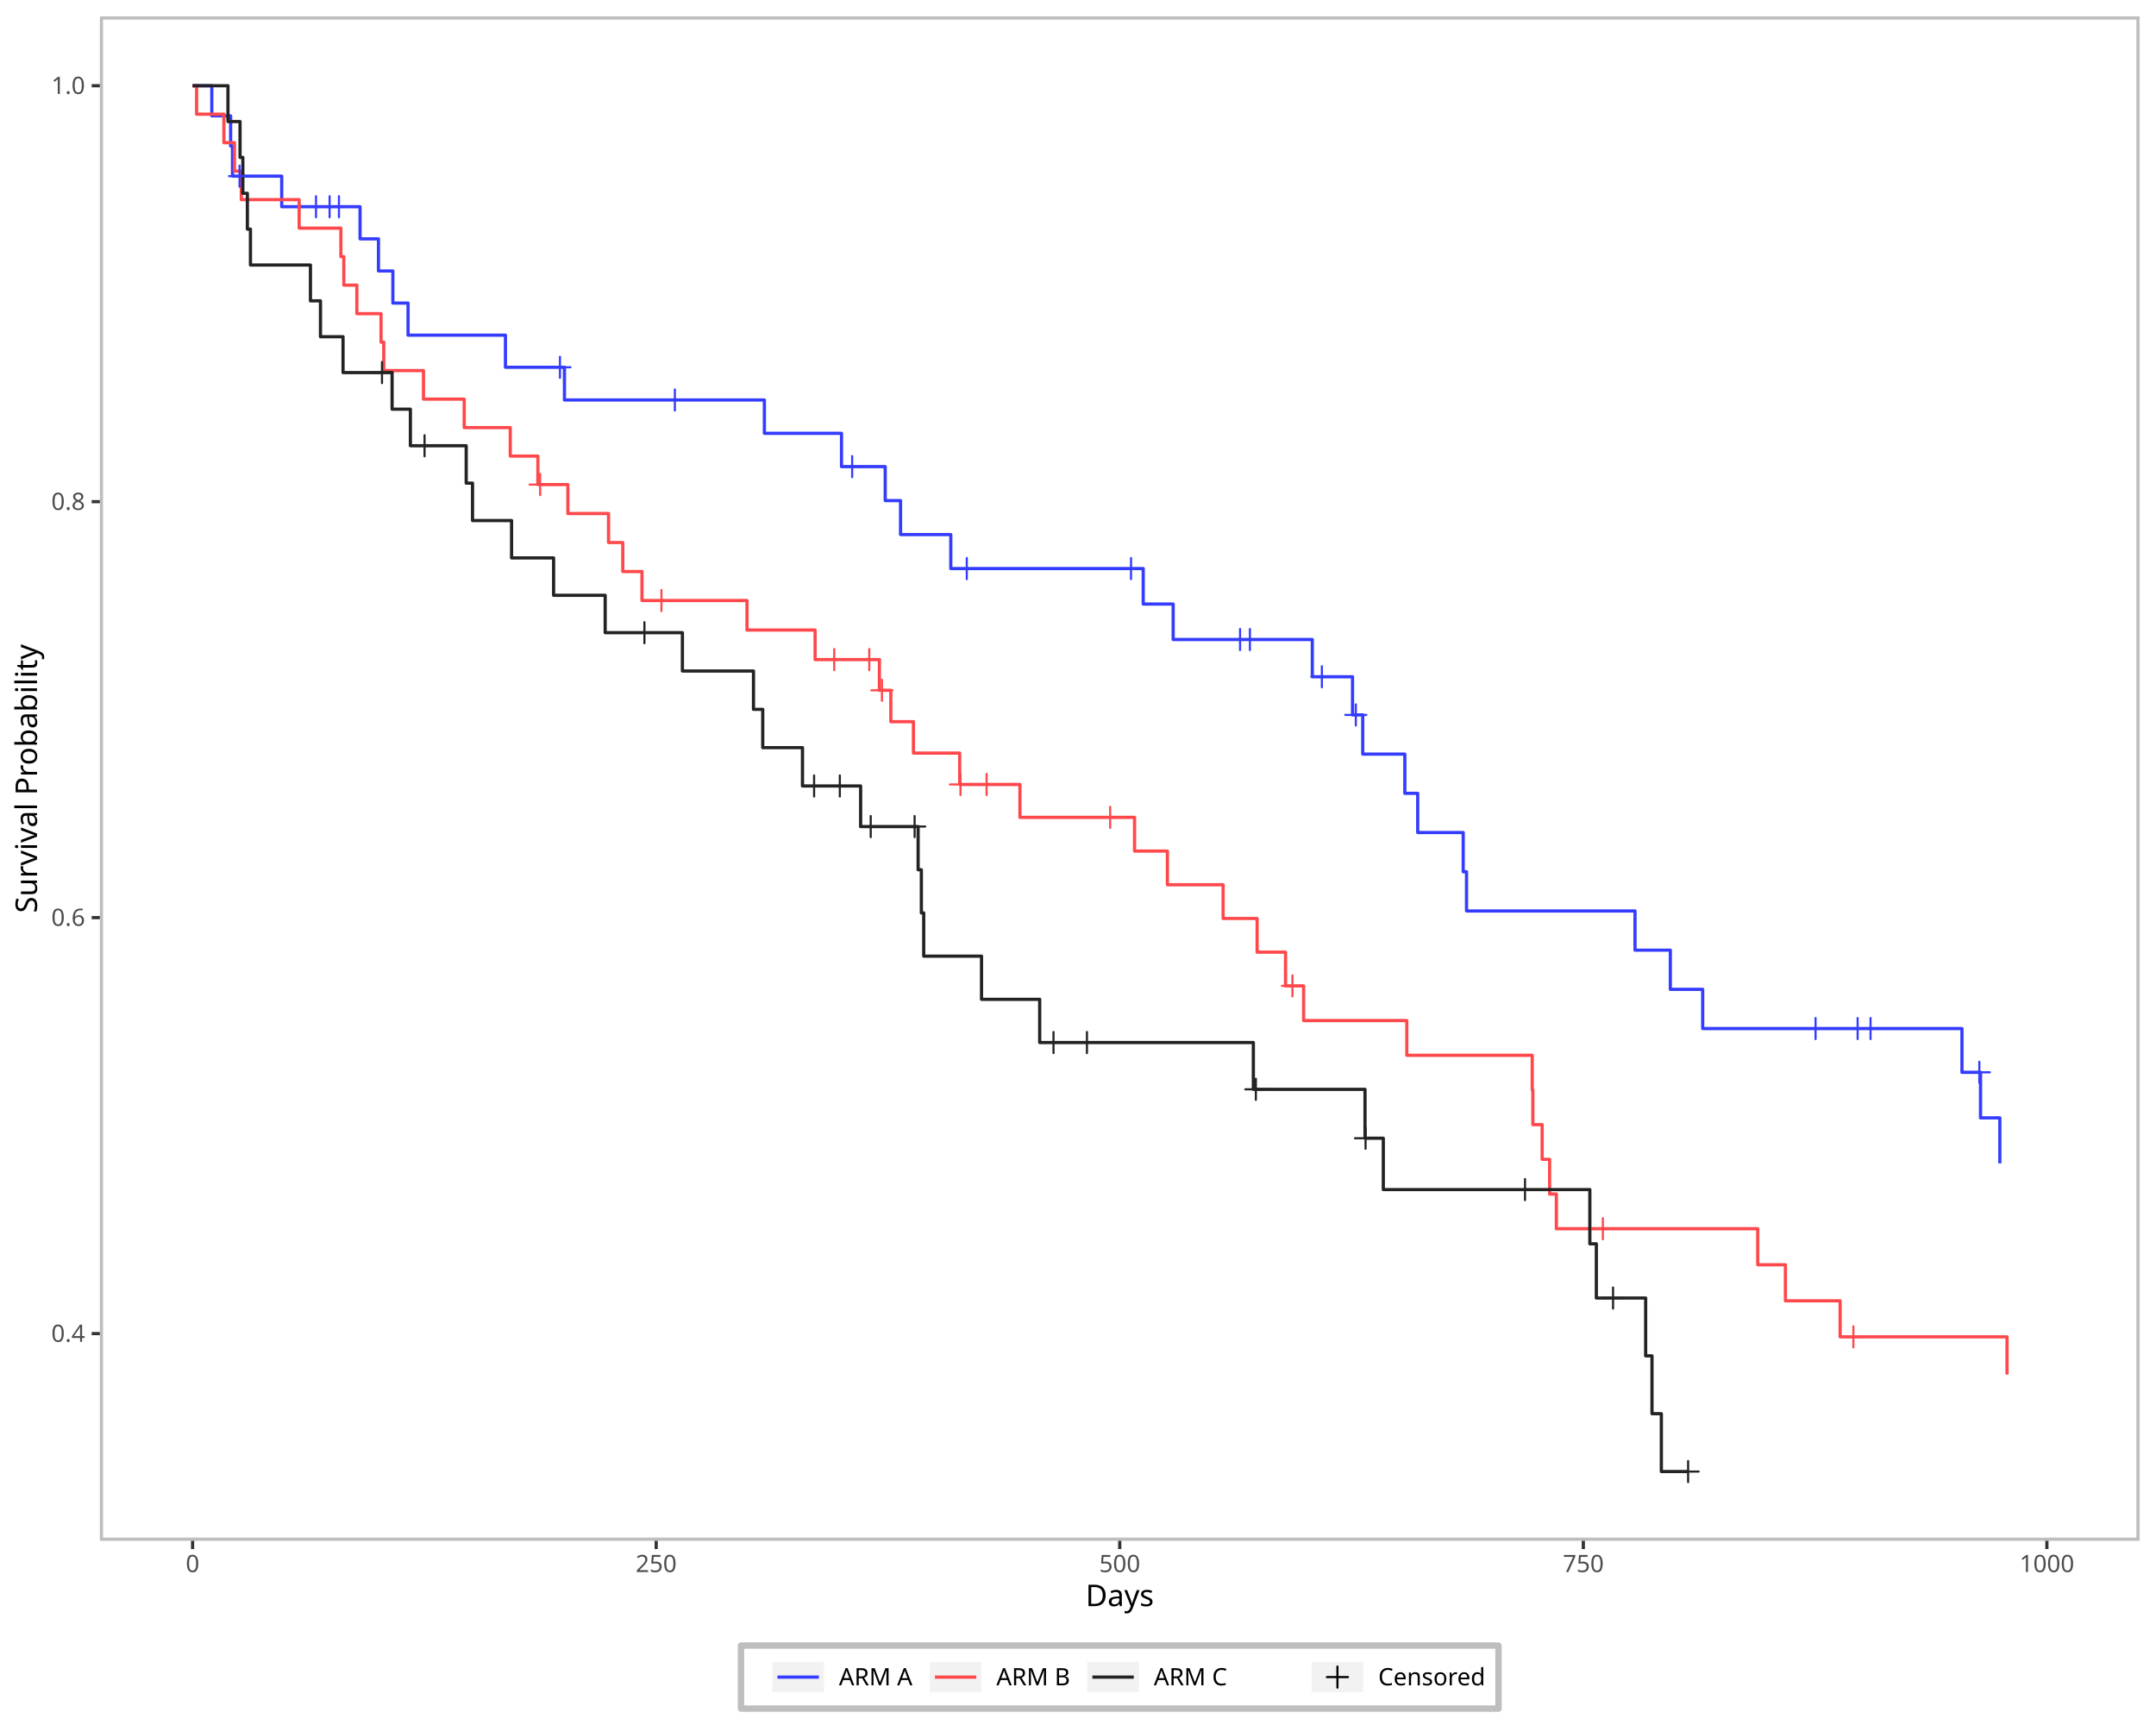
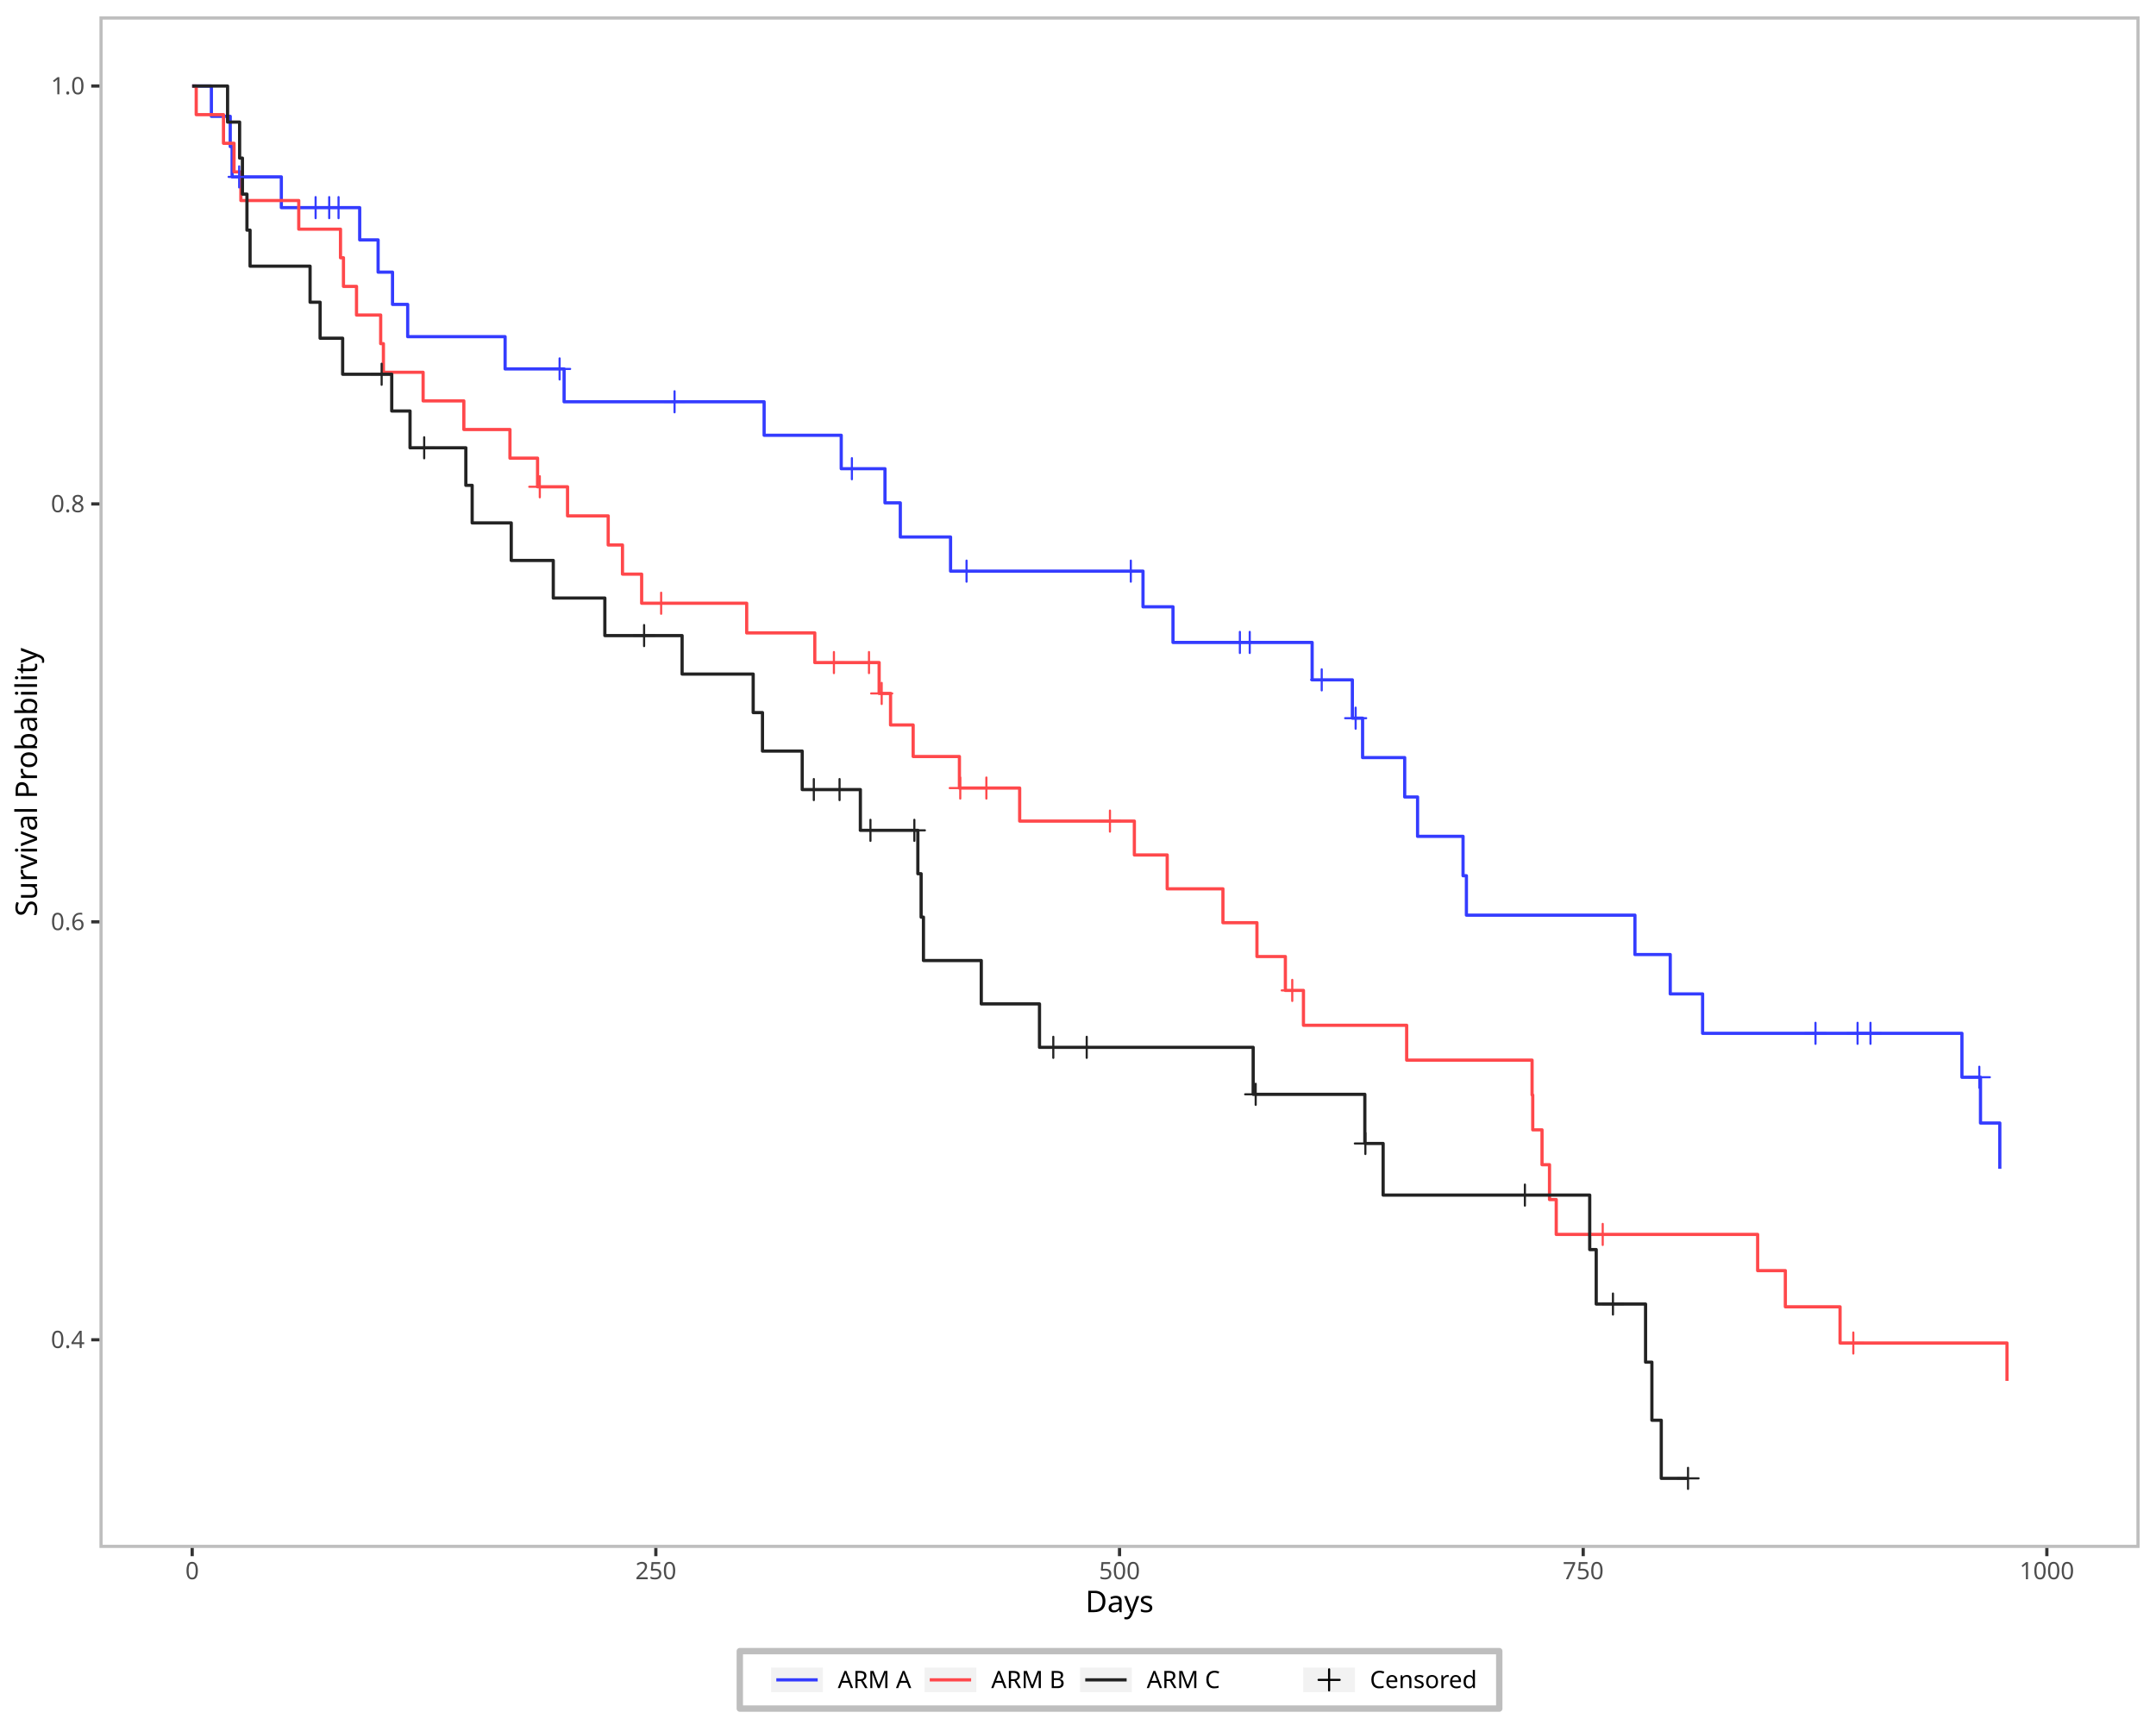
<svg xmlns="http://www.w3.org/2000/svg" class="svglite" data-engine-version="2.0" width="720.00pt" height="576.00pt" viewBox="0 0 720.00 576.00">
  <defs>
    <style type="text/css">
    .svglite line, .svglite polyline, .svglite polygon, .svglite path, .svglite rect, .svglite circle {
      fill: none;
      stroke: #000000;
      stroke-linecap: round;
      stroke-linejoin: round;
      stroke-miterlimit: 10.00;
    }
  </style>
  </defs>
  <rect width="100%" height="100%" style="stroke: none; fill: #FFFFFF;" />
  <defs>
    <clipPath id="cpMC4wMHw3MjAuMDB8MC4wMHw1NzYuMDA=">
      <rect x="0.00" y="0.00" width="720.00" height="576.00" />
    </clipPath>
  </defs>
  <g clip-path="url(#cpMC4wMHw3MjAuMDB8MC4wMHw1NzYuMDA=)">
    <rect x="0.00" y="0.00" width="720.00" height="576.00" style="stroke-width: 1.07; stroke: #FFFFFF; fill: #FFFFFF;" />
  </g>
  <defs>
-     <clipPath id="cpMzMuMzV8NzE0LjUyfDUuNDh8NTE0LjUw">
-       <rect x="33.35" y="5.48" width="681.17" height="509.02" />
+     <clipPath id="cpMzMuMjF8NzE0LjUyfDUuNDh8NTE2Ljg5">
+       <rect x="33.21" y="5.48" width="681.31" height="511.41" />
    </clipPath>
  </defs>
-   <g clip-path="url(#cpMzMuMzV8NzE0LjUyfDUuNDh8NTE0LjUw)">
-     <polyline points="64.32,514.50 64.32,5.48 " style="stroke-width: 4.27; stroke: #FFFFFF; stroke-linecap: butt;" />
-     <polyline points="219.13,514.50 219.13,5.48 " style="stroke-width: 4.27; stroke: #FFFFFF; stroke-linecap: butt;" />
-     <polyline points="373.94,514.50 373.94,5.48 " style="stroke-width: 4.27; stroke: #FFFFFF; stroke-linecap: butt;" />
-     <polyline points="528.75,514.50 528.75,5.48 " style="stroke-width: 4.27; stroke: #FFFFFF; stroke-linecap: butt;" />
-     <polyline points="683.56,514.50 683.56,5.48 " style="stroke-width: 4.27; stroke: #FFFFFF; stroke-linecap: butt;" />
-     <line x1="33.35" y1="723.10" x2="714.52" y2="723.10" style="stroke-width: 1.07; stroke-linecap: butt;" />
-     <polyline points="64.32,28.62 70.73,28.62 70.73,38.68 77.02,38.68 77.02,48.75 77.64,48.75 77.64,58.81 80.00,58.81 80.00,58.81 94.08,58.81 94.08,69.03 105.53,69.03 105.53,69.03 110.07,69.03 110.07,69.03 113.19,69.03 113.19,69.03 120.24,69.03 120.24,79.75 126.39,79.75 126.39,90.48 131.20,90.48 131.20,101.20 136.27,101.20 136.27,111.92 168.79,111.92 168.79,122.64 187.00,122.64 187.00,122.64 188.50,122.64 188.50,133.56 225.37,133.56 225.37,133.56 255.27,133.56 255.27,144.69 281.02,144.69 281.02,155.81 284.58,155.81 284.58,155.81 295.62,155.81 295.62,167.15 300.74,167.15 300.74,178.50 317.52,178.50 317.52,189.85 322.86,189.85 322.86,189.85 377.71,189.85 377.71,189.85 381.78,189.85 381.78,201.70 391.78,201.70 391.78,213.55 414.12,213.55 414.12,213.55 417.41,213.55 417.41,213.55 438.25,213.55 438.25,225.98 441.45,225.98 441.45,225.98 451.68,225.98 451.68,238.72 452.78,238.72 452.78,238.72 455.09,238.72 455.09,251.81 469.15,251.81 469.15,264.90 473.45,264.90 473.45,278.00 488.64,278.00 488.64,291.09 489.75,291.09 489.75,304.18 546.02,304.18 546.02,317.27 557.81,317.27 557.81,330.36 568.62,330.36 568.62,343.45 606.31,343.45 606.31,343.45 620.36,343.45 620.36,343.45 624.67,343.45 624.67,343.45 655.20,343.45 655.20,358.06 661.00,358.06 661.00,358.06 661.40,358.06 661.40,373.27 667.85,373.27 667.85,388.48 " style="stroke-width: 1.07; stroke: #343CFF; stroke-linecap: butt;" />
-     <polyline points="64.32,28.62 65.66,28.62 65.66,38.13 74.77,38.13 74.77,47.64 78.29,47.64 78.29,57.16 80.58,57.16 80.58,66.67 99.90,66.67 99.90,76.18 113.84,76.18 113.84,85.70 114.82,85.70 114.82,95.21 119.18,95.21 119.18,104.73 127.25,104.73 127.25,114.24 128.16,114.24 128.16,123.75 141.42,123.75 141.42,133.27 155.02,133.27 155.02,142.78 170.41,142.78 170.41,152.29 179.63,152.29 179.63,161.81 180.38,161.81 180.38,161.81 189.64,161.81 189.64,171.48 203.22,171.48 203.22,181.16 207.99,181.16 207.99,190.84 214.39,190.84 214.39,200.52 220.89,200.52 220.89,200.52 249.46,200.52 249.46,210.38 272.20,210.38 272.20,220.24 278.58,220.24 278.58,220.24 290.29,220.24 290.29,220.24 293.68,220.24 293.68,230.50 294.53,230.50 294.53,230.50 297.49,230.50 297.49,240.98 305.04,240.98 305.04,251.46 320.49,251.46 320.49,261.94 320.76,261.94 320.76,261.94 329.48,261.94 329.48,261.94 340.60,261.94 340.60,272.92 370.74,272.92 370.74,272.92 378.89,272.92 378.89,284.18 389.86,284.18 389.86,295.43 408.46,295.43 408.46,306.69 419.82,306.69 419.82,317.94 429.31,317.94 429.31,329.20 431.61,329.20 431.61,329.20 435.35,329.20 435.35,340.78 469.81,340.78 469.81,352.37 511.69,352.37 511.69,363.95 511.90,363.95 511.90,375.54 515.00,375.54 515.00,387.12 517.50,387.12 517.50,398.71 519.75,398.71 519.75,410.29 535.27,410.29 535.27,410.29 587.00,410.29 587.00,422.33 596.24,422.33 596.24,434.36 614.51,434.36 614.51,446.39 618.94,446.39 618.94,446.39 670.25,446.39 670.25,458.97 " style="stroke-width: 1.07; stroke: #FF484B; stroke-linecap: butt;" />
-     <polyline points="64.32,28.62 76.13,28.62 76.13,40.59 80.16,40.59 80.16,52.56 81.10,52.56 81.10,64.54 82.61,64.54 82.61,76.51 83.64,76.51 83.64,88.49 103.67,88.49 103.67,100.46 107.02,100.46 107.02,112.43 114.56,112.43 114.56,124.41 127.57,124.41 127.57,124.41 130.94,124.41 130.94,136.63 137.05,136.63 137.05,148.84 141.78,148.84 141.78,148.84 155.69,148.84 155.69,161.33 157.80,161.33 157.80,173.81 170.84,173.81 170.84,186.30 184.88,186.30 184.88,198.78 202.10,198.78 202.10,211.26 215.21,211.26 215.21,211.26 227.89,211.26 227.89,224.06 251.63,224.06 251.63,236.86 254.72,236.86 254.72,249.65 267.99,249.65 267.99,262.45 271.87,262.45 271.87,262.45 280.46,262.45 280.46,262.45 287.41,262.45 287.41,276.00 290.78,276.00 290.78,276.00 305.44,276.00 305.44,276.00 306.61,276.00 306.61,290.42 307.69,290.42 307.69,304.84 308.48,304.84 308.48,319.27 327.78,319.27 327.78,333.69 347.21,333.69 347.21,348.11 351.82,348.11 351.82,348.11 362.99,348.11 362.99,348.11 418.56,348.11 418.56,363.74 419.40,363.74 419.40,363.74 455.85,363.74 455.85,380.07 456.03,380.07 456.03,380.07 461.96,380.07 461.96,397.22 509.28,397.22 509.28,397.22 530.93,397.22 530.93,415.33 533.10,415.33 533.10,433.43 538.68,433.43 538.68,433.43 549.57,433.43 549.57,452.74 551.68,452.74 551.68,472.05 554.81,472.05 554.81,491.37 563.75,491.37 563.75,491.37 " style="stroke-width: 1.07; stroke: #232323; stroke-linecap: butt;" />
-     <line x1="76.48" y1="58.81" x2="83.52" y2="58.81" style="stroke-width: 0.71; stroke: #343CFF;" />
-     <line x1="80.00" y1="62.33" x2="80.00" y2="55.29" style="stroke-width: 0.71; stroke: #343CFF;" />
-     <line x1="102.01" y1="69.03" x2="109.05" y2="69.03" style="stroke-width: 0.71; stroke: #343CFF;" />
-     <line x1="105.53" y1="72.55" x2="105.53" y2="65.51" style="stroke-width: 0.71; stroke: #343CFF;" />
-     <line x1="106.55" y1="69.03" x2="113.59" y2="69.03" style="stroke-width: 0.71; stroke: #343CFF;" />
-     <line x1="110.07" y1="72.55" x2="110.07" y2="65.51" style="stroke-width: 0.71; stroke: #343CFF;" />
-     <line x1="109.67" y1="69.03" x2="116.70" y2="69.03" style="stroke-width: 0.71; stroke: #343CFF;" />
-     <line x1="113.19" y1="72.55" x2="113.19" y2="65.51" style="stroke-width: 0.71; stroke: #343CFF;" />
-     <line x1="183.48" y1="122.64" x2="190.51" y2="122.64" style="stroke-width: 0.71; stroke: #343CFF;" />
-     <line x1="187.00" y1="126.16" x2="187.00" y2="119.13" style="stroke-width: 0.71; stroke: #343CFF;" />
-     <line x1="221.85" y1="133.56" x2="228.89" y2="133.56" style="stroke-width: 0.71; stroke: #343CFF;" />
-     <line x1="225.37" y1="137.08" x2="225.37" y2="130.04" style="stroke-width: 0.71; stroke: #343CFF;" />
-     <line x1="281.06" y1="155.81" x2="288.10" y2="155.81" style="stroke-width: 0.71; stroke: #343CFF;" />
-     <line x1="284.58" y1="159.33" x2="284.58" y2="152.29" style="stroke-width: 0.71; stroke: #343CFF;" />
-     <line x1="319.34" y1="189.85" x2="326.38" y2="189.85" style="stroke-width: 0.71; stroke: #343CFF;" />
-     <line x1="322.86" y1="193.37" x2="322.86" y2="186.33" style="stroke-width: 0.71; stroke: #343CFF;" />
-     <line x1="374.19" y1="189.85" x2="381.23" y2="189.85" style="stroke-width: 0.71; stroke: #343CFF;" />
-     <line x1="377.71" y1="193.37" x2="377.71" y2="186.33" style="stroke-width: 0.71; stroke: #343CFF;" />
-     <line x1="410.60" y1="213.55" x2="417.64" y2="213.55" style="stroke-width: 0.71; stroke: #343CFF;" />
-     <line x1="414.12" y1="217.07" x2="414.12" y2="210.03" style="stroke-width: 0.71; stroke: #343CFF;" />
-     <line x1="413.89" y1="213.55" x2="420.93" y2="213.55" style="stroke-width: 0.71; stroke: #343CFF;" />
-     <line x1="417.41" y1="217.07" x2="417.41" y2="210.03" style="stroke-width: 0.71; stroke: #343CFF;" />
-     <line x1="437.93" y1="225.98" x2="444.97" y2="225.98" style="stroke-width: 0.71; stroke: #343CFF;" />
-     <line x1="441.45" y1="229.49" x2="441.45" y2="222.46" style="stroke-width: 0.71; stroke: #343CFF;" />
-     <line x1="449.26" y1="238.72" x2="456.30" y2="238.72" style="stroke-width: 0.71; stroke: #343CFF;" />
-     <line x1="452.78" y1="242.24" x2="452.78" y2="235.20" style="stroke-width: 0.71; stroke: #343CFF;" />
-     <line x1="602.79" y1="343.45" x2="609.83" y2="343.45" style="stroke-width: 0.71; stroke: #343CFF;" />
-     <line x1="606.31" y1="346.97" x2="606.31" y2="339.93" style="stroke-width: 0.71; stroke: #343CFF;" />
-     <line x1="616.84" y1="343.45" x2="623.87" y2="343.45" style="stroke-width: 0.71; stroke: #343CFF;" />
-     <line x1="620.36" y1="346.97" x2="620.36" y2="339.93" style="stroke-width: 0.71; stroke: #343CFF;" />
-     <line x1="621.15" y1="343.45" x2="628.19" y2="343.45" style="stroke-width: 0.71; stroke: #343CFF;" />
-     <line x1="624.67" y1="346.97" x2="624.67" y2="339.93" style="stroke-width: 0.71; stroke: #343CFF;" />
-     <line x1="657.49" y1="358.06" x2="664.52" y2="358.06" style="stroke-width: 0.71; stroke: #343CFF;" />
-     <line x1="661.00" y1="361.57" x2="661.00" y2="354.54" style="stroke-width: 0.71; stroke: #343CFF;" />
-     <line x1="176.86" y1="161.81" x2="183.90" y2="161.81" style="stroke-width: 0.71; stroke: #FF484B;" />
-     <line x1="180.38" y1="165.33" x2="180.38" y2="158.29" style="stroke-width: 0.71; stroke: #FF484B;" />
-     <line x1="217.37" y1="200.52" x2="224.41" y2="200.52" style="stroke-width: 0.71; stroke: #FF484B;" />
-     <line x1="220.89" y1="204.04" x2="220.89" y2="197.00" style="stroke-width: 0.71; stroke: #FF484B;" />
-     <line x1="275.07" y1="220.24" x2="282.10" y2="220.24" style="stroke-width: 0.71; stroke: #FF484B;" />
-     <line x1="278.58" y1="223.76" x2="278.58" y2="216.72" style="stroke-width: 0.71; stroke: #FF484B;" />
-     <line x1="286.77" y1="220.24" x2="293.81" y2="220.24" style="stroke-width: 0.71; stroke: #FF484B;" />
-     <line x1="290.29" y1="223.76" x2="290.29" y2="216.72" style="stroke-width: 0.71; stroke: #FF484B;" />
-     <line x1="291.01" y1="230.50" x2="298.05" y2="230.50" style="stroke-width: 0.71; stroke: #FF484B;" />
-     <line x1="294.53" y1="234.02" x2="294.53" y2="226.98" style="stroke-width: 0.71; stroke: #FF484B;" />
-     <line x1="317.24" y1="261.94" x2="324.28" y2="261.94" style="stroke-width: 0.71; stroke: #FF484B;" />
-     <line x1="320.76" y1="265.46" x2="320.76" y2="258.42" style="stroke-width: 0.71; stroke: #FF484B;" />
-     <line x1="325.96" y1="261.94" x2="333.00" y2="261.94" style="stroke-width: 0.71; stroke: #FF484B;" />
-     <line x1="329.48" y1="265.46" x2="329.48" y2="258.42" style="stroke-width: 0.71; stroke: #FF484B;" />
-     <line x1="367.22" y1="272.92" x2="374.26" y2="272.92" style="stroke-width: 0.71; stroke: #FF484B;" />
-     <line x1="370.74" y1="276.44" x2="370.74" y2="269.40" style="stroke-width: 0.71; stroke: #FF484B;" />
-     <line x1="428.09" y1="329.20" x2="435.13" y2="329.20" style="stroke-width: 0.71; stroke: #FF484B;" />
-     <line x1="431.61" y1="332.71" x2="431.61" y2="325.68" style="stroke-width: 0.71; stroke: #FF484B;" />
-     <line x1="531.75" y1="410.29" x2="538.79" y2="410.29" style="stroke-width: 0.71; stroke: #FF484B;" />
-     <line x1="535.27" y1="413.81" x2="535.27" y2="406.78" style="stroke-width: 0.71; stroke: #FF484B;" />
-     <line x1="615.43" y1="446.39" x2="622.46" y2="446.39" style="stroke-width: 0.71; stroke: #FF484B;" />
-     <line x1="618.94" y1="449.91" x2="618.94" y2="442.87" style="stroke-width: 0.71; stroke: #FF484B;" />
-     <line x1="124.05" y1="124.41" x2="131.09" y2="124.41" style="stroke-width: 0.71; stroke: #232323;" />
-     <line x1="127.57" y1="127.93" x2="127.57" y2="120.89" style="stroke-width: 0.71; stroke: #232323;" />
-     <line x1="138.26" y1="148.84" x2="145.30" y2="148.84" style="stroke-width: 0.71; stroke: #232323;" />
-     <line x1="141.78" y1="152.36" x2="141.78" y2="145.33" style="stroke-width: 0.71; stroke: #232323;" />
-     <line x1="211.69" y1="211.26" x2="218.73" y2="211.26" style="stroke-width: 0.71; stroke: #232323;" />
-     <line x1="215.21" y1="214.78" x2="215.21" y2="207.75" style="stroke-width: 0.71; stroke: #232323;" />
-     <line x1="268.35" y1="262.45" x2="275.39" y2="262.45" style="stroke-width: 0.71; stroke: #232323;" />
-     <line x1="271.87" y1="265.97" x2="271.87" y2="258.93" style="stroke-width: 0.71; stroke: #232323;" />
-     <line x1="276.94" y1="262.45" x2="283.98" y2="262.45" style="stroke-width: 0.71; stroke: #232323;" />
-     <line x1="280.46" y1="265.97" x2="280.46" y2="258.93" style="stroke-width: 0.71; stroke: #232323;" />
-     <line x1="287.26" y1="276.00" x2="294.30" y2="276.00" style="stroke-width: 0.71; stroke: #232323;" />
-     <line x1="290.78" y1="279.52" x2="290.78" y2="272.48" style="stroke-width: 0.71; stroke: #232323;" />
-     <line x1="301.92" y1="276.00" x2="308.96" y2="276.00" style="stroke-width: 0.71; stroke: #232323;" />
-     <line x1="305.44" y1="279.52" x2="305.44" y2="272.48" style="stroke-width: 0.71; stroke: #232323;" />
-     <line x1="348.30" y1="348.11" x2="355.34" y2="348.11" style="stroke-width: 0.71; stroke: #232323;" />
-     <line x1="351.82" y1="351.63" x2="351.82" y2="344.59" style="stroke-width: 0.71; stroke: #232323;" />
-     <line x1="359.47" y1="348.11" x2="366.51" y2="348.11" style="stroke-width: 0.71; stroke: #232323;" />
-     <line x1="362.99" y1="351.63" x2="362.99" y2="344.59" style="stroke-width: 0.71; stroke: #232323;" />
-     <line x1="415.88" y1="363.74" x2="422.92" y2="363.74" style="stroke-width: 0.71; stroke: #232323;" />
-     <line x1="419.40" y1="367.26" x2="419.40" y2="360.22" style="stroke-width: 0.71; stroke: #232323;" />
-     <line x1="452.51" y1="380.07" x2="459.55" y2="380.07" style="stroke-width: 0.71; stroke: #232323;" />
-     <line x1="456.03" y1="383.59" x2="456.03" y2="376.55" style="stroke-width: 0.71; stroke: #232323;" />
-     <line x1="505.76" y1="397.22" x2="512.80" y2="397.22" style="stroke-width: 0.71; stroke: #232323;" />
-     <line x1="509.28" y1="400.74" x2="509.28" y2="393.70" style="stroke-width: 0.71; stroke: #232323;" />
-     <line x1="535.16" y1="433.43" x2="542.20" y2="433.43" style="stroke-width: 0.71; stroke: #232323;" />
-     <line x1="538.68" y1="436.95" x2="538.68" y2="429.91" style="stroke-width: 0.71; stroke: #232323;" />
-     <line x1="560.23" y1="491.37" x2="567.27" y2="491.37" style="stroke-width: 0.71; stroke: #232323;" />
-     <line x1="563.75" y1="494.89" x2="563.75" y2="487.85" style="stroke-width: 0.71; stroke: #232323;" />
-     <rect x="33.35" y="5.48" width="681.17" height="509.02" style="stroke-width: 2.13; stroke: #BEBEBE;" />
+   <g clip-path="url(#cpMzMuMjF8NzE0LjUyfDUuNDh8NTE2Ljg5)">
+     <polyline points="64.18,516.89 64.18,5.48 " style="stroke-width: 4.27; stroke: #FFFFFF; stroke-linecap: butt;" />
+     <polyline points="219.02,516.89 219.02,5.48 " style="stroke-width: 4.27; stroke: #FFFFFF; stroke-linecap: butt;" />
+     <polyline points="373.87,516.89 373.87,5.48 " style="stroke-width: 4.27; stroke: #FFFFFF; stroke-linecap: butt;" />
+     <polyline points="528.71,516.89 528.71,5.48 " style="stroke-width: 4.27; stroke: #FFFFFF; stroke-linecap: butt;" />
+     <polyline points="683.55,516.89 683.55,5.48 " style="stroke-width: 4.27; stroke: #FFFFFF; stroke-linecap: butt;" />
+     <line x1="33.21" y1="726.46" x2="714.52" y2="726.46" style="stroke-width: 1.07; stroke-linecap: butt;" />
+     <polyline points="64.18,28.73 70.59,28.73 70.59,38.84 76.89,38.84 76.89,48.95 77.51,48.95 77.51,59.06 79.87,59.06 79.87,59.06 93.95,59.06 93.95,69.33 105.40,69.33 105.40,69.33 109.94,69.33 109.94,69.33 113.06,69.33 113.06,69.33 120.12,69.33 120.12,80.10 126.27,80.10 126.27,90.87 131.08,90.87 131.08,101.65 136.15,101.65 136.15,112.42 168.68,112.42 168.68,123.19 186.88,123.19 186.88,123.19 188.38,123.19 188.38,134.16 225.27,134.16 225.27,134.16 255.18,134.16 255.18,145.34 280.93,145.34 280.93,156.51 284.49,156.51 284.49,156.51 295.54,156.51 295.54,167.91 300.66,167.91 300.66,179.31 317.44,179.31 317.44,190.71 322.78,190.71 322.78,190.71 377.64,190.71 377.64,190.71 381.71,190.71 381.71,202.62 391.72,202.62 391.72,214.52 414.06,214.52 414.06,214.52 417.35,214.52 417.35,214.52 438.19,214.52 438.19,227.01 441.39,227.01 441.39,227.01 451.62,227.01 451.62,239.81 452.72,239.81 452.72,239.81 455.04,239.81 455.04,252.97 469.10,252.97 469.10,266.12 473.40,266.12 473.40,279.27 488.59,279.27 488.59,292.42 489.71,292.42 489.71,305.58 545.99,305.58 545.99,318.73 557.78,318.73 557.78,331.88 568.59,331.88 568.59,345.04 606.29,345.04 606.29,345.04 620.34,345.04 620.34,345.04 624.65,345.04 624.65,345.04 655.19,345.04 655.19,359.71 660.99,359.71 660.99,359.71 661.39,359.71 661.39,374.99 667.84,374.99 667.84,390.27 " style="stroke-width: 1.07; stroke: #343CFF; stroke-linecap: butt;" />
+     <polyline points="64.18,28.73 65.53,28.73 65.53,38.28 74.63,38.28 74.63,47.84 78.15,47.84 78.15,57.40 80.44,57.40 80.44,66.96 99.77,66.96 99.77,76.52 113.71,76.52 113.71,86.07 114.70,86.07 114.70,95.63 119.06,95.63 119.06,105.19 127.13,105.19 127.13,114.75 128.04,114.75 128.04,124.31 141.30,124.31 141.30,133.86 154.90,133.86 154.90,143.42 170.30,143.42 170.30,152.98 179.52,152.98 179.52,162.54 180.27,162.54 180.27,162.54 189.53,162.54 189.53,172.26 203.11,172.26 203.11,181.98 207.88,181.98 207.88,191.71 214.28,191.71 214.28,201.43 220.79,201.43 220.79,201.43 249.36,201.43 249.36,211.34 272.10,211.34 272.10,221.24 278.49,221.24 278.49,221.24 290.20,221.24 290.20,221.24 293.59,221.24 293.59,231.55 294.44,231.55 294.44,231.55 297.40,231.55 297.40,242.08 304.95,242.08 304.95,252.61 320.40,252.61 320.40,263.14 320.68,263.14 320.68,263.14 329.40,263.14 329.40,263.14 340.52,263.14 340.52,274.17 370.67,274.17 370.67,274.17 378.82,274.17 378.82,285.48 389.79,285.48 389.79,296.79 408.40,296.79 408.40,308.10 419.76,308.10 419.76,319.40 429.25,319.40 429.25,330.71 431.55,330.71 431.55,330.71 435.29,330.71 435.29,342.35 469.76,342.35 469.76,353.99 511.64,353.99 511.64,365.63 511.86,365.63 511.86,377.27 514.96,377.27 514.96,388.91 517.46,388.91 517.46,400.55 519.71,400.55 519.71,412.19 535.23,412.19 535.23,412.19 586.97,412.19 586.97,424.28 596.22,424.28 596.22,436.36 614.49,436.36 614.49,448.45 618.92,448.45 618.92,448.45 670.24,448.45 670.24,461.09 " style="stroke-width: 1.07; stroke: #FF484B; stroke-linecap: butt;" />
+     <polyline points="64.18,28.73 76.00,28.73 76.00,40.76 80.02,40.76 80.02,52.79 80.96,52.79 80.96,64.82 82.47,64.82 82.47,76.85 83.51,76.85 83.51,88.88 103.55,88.88 103.55,100.91 106.90,100.91 106.90,112.94 114.43,112.94 114.43,124.97 127.45,124.97 127.45,124.97 130.82,124.97 130.82,137.24 136.93,137.24 136.93,149.52 141.66,149.52 141.66,149.52 155.57,149.52 155.57,162.06 157.68,162.06 157.68,174.60 170.73,174.60 170.73,187.14 184.77,187.14 184.77,199.69 201.99,199.69 201.99,212.23 215.10,212.23 215.10,212.23 227.79,212.23 227.79,225.08 251.53,225.08 251.53,237.94 254.63,237.94 254.63,250.80 267.90,250.80 267.90,263.65 271.78,263.65 271.78,263.65 280.37,263.65 280.37,263.65 287.32,263.65 287.32,277.26 290.69,277.26 290.69,277.26 305.35,277.26 305.35,277.26 306.52,277.26 306.52,291.75 307.61,291.75 307.61,306.24 308.39,306.24 308.39,320.73 327.70,320.73 327.70,335.22 347.14,335.22 347.14,349.72 351.75,349.72 351.75,349.72 362.91,349.72 362.91,349.72 418.50,349.72 418.50,365.41 419.34,365.41 419.34,365.41 455.79,365.41 455.79,381.82 455.97,381.82 455.97,381.82 461.90,381.82 461.90,399.06 509.24,399.06 509.24,399.06 530.89,399.06 530.89,417.25 533.06,417.25 533.06,435.44 538.65,435.44 538.65,435.44 549.54,435.44 549.54,454.84 551.65,454.84 551.65,474.24 554.78,474.24 554.78,493.64 563.72,493.64 563.72,493.64 " style="stroke-width: 1.07; stroke: #232323; stroke-linecap: butt;" />
+     <line x1="76.35" y1="59.06" x2="83.39" y2="59.06" style="stroke-width: 0.71; stroke: #343CFF;" />
+     <line x1="79.87" y1="62.58" x2="79.87" y2="55.54" style="stroke-width: 0.71; stroke: #343CFF;" />
+     <line x1="101.88" y1="69.33" x2="108.92" y2="69.33" style="stroke-width: 0.71; stroke: #343CFF;" />
+     <line x1="105.40" y1="72.85" x2="105.40" y2="65.81" style="stroke-width: 0.71; stroke: #343CFF;" />
+     <line x1="106.42" y1="69.33" x2="113.46" y2="69.33" style="stroke-width: 0.71; stroke: #343CFF;" />
+     <line x1="109.94" y1="72.85" x2="109.94" y2="65.81" style="stroke-width: 0.71; stroke: #343CFF;" />
+     <line x1="109.54" y1="69.33" x2="116.58" y2="69.33" style="stroke-width: 0.71; stroke: #343CFF;" />
+     <line x1="113.06" y1="72.85" x2="113.06" y2="65.81" style="stroke-width: 0.71; stroke: #343CFF;" />
+     <line x1="183.37" y1="123.19" x2="190.40" y2="123.19" style="stroke-width: 0.71; stroke: #343CFF;" />
+     <line x1="186.88" y1="126.71" x2="186.88" y2="119.67" style="stroke-width: 0.71; stroke: #343CFF;" />
+     <line x1="221.75" y1="134.16" x2="228.78" y2="134.16" style="stroke-width: 0.71; stroke: #343CFF;" />
+     <line x1="225.27" y1="137.68" x2="225.27" y2="130.64" style="stroke-width: 0.71; stroke: #343CFF;" />
+     <line x1="280.97" y1="156.51" x2="288.01" y2="156.51" style="stroke-width: 0.71; stroke: #343CFF;" />
+     <line x1="284.49" y1="160.03" x2="284.49" y2="152.99" style="stroke-width: 0.71; stroke: #343CFF;" />
+     <line x1="319.26" y1="190.71" x2="326.30" y2="190.71" style="stroke-width: 0.71; stroke: #343CFF;" />
+     <line x1="322.78" y1="194.23" x2="322.78" y2="187.19" style="stroke-width: 0.71; stroke: #343CFF;" />
+     <line x1="374.12" y1="190.71" x2="381.16" y2="190.71" style="stroke-width: 0.71; stroke: #343CFF;" />
+     <line x1="377.64" y1="194.23" x2="377.64" y2="187.19" style="stroke-width: 0.71; stroke: #343CFF;" />
+     <line x1="410.54" y1="214.52" x2="417.58" y2="214.52" style="stroke-width: 0.71; stroke: #343CFF;" />
+     <line x1="414.06" y1="218.04" x2="414.06" y2="211.00" style="stroke-width: 0.71; stroke: #343CFF;" />
+     <line x1="413.83" y1="214.52" x2="420.87" y2="214.52" style="stroke-width: 0.71; stroke: #343CFF;" />
+     <line x1="417.35" y1="218.04" x2="417.35" y2="211.00" style="stroke-width: 0.71; stroke: #343CFF;" />
+     <line x1="437.87" y1="227.01" x2="444.91" y2="227.01" style="stroke-width: 0.71; stroke: #343CFF;" />
+     <line x1="441.39" y1="230.53" x2="441.39" y2="223.49" style="stroke-width: 0.71; stroke: #343CFF;" />
+     <line x1="449.21" y1="239.81" x2="456.24" y2="239.81" style="stroke-width: 0.71; stroke: #343CFF;" />
+     <line x1="452.72" y1="243.33" x2="452.72" y2="236.29" style="stroke-width: 0.71; stroke: #343CFF;" />
+     <line x1="602.77" y1="345.04" x2="609.81" y2="345.04" style="stroke-width: 0.71; stroke: #343CFF;" />
+     <line x1="606.29" y1="348.55" x2="606.29" y2="341.52" style="stroke-width: 0.71; stroke: #343CFF;" />
+     <line x1="616.82" y1="345.04" x2="623.85" y2="345.04" style="stroke-width: 0.71; stroke: #343CFF;" />
+     <line x1="620.34" y1="348.55" x2="620.34" y2="341.52" style="stroke-width: 0.71; stroke: #343CFF;" />
+     <line x1="621.13" y1="345.04" x2="628.17" y2="345.04" style="stroke-width: 0.71; stroke: #343CFF;" />
+     <line x1="624.65" y1="348.55" x2="624.65" y2="341.52" style="stroke-width: 0.71; stroke: #343CFF;" />
+     <line x1="657.47" y1="359.71" x2="664.51" y2="359.71" style="stroke-width: 0.71; stroke: #343CFF;" />
+     <line x1="660.99" y1="363.22" x2="660.99" y2="356.19" style="stroke-width: 0.71; stroke: #343CFF;" />
+     <line x1="176.75" y1="162.54" x2="183.79" y2="162.54" style="stroke-width: 0.71; stroke: #FF484B;" />
+     <line x1="180.27" y1="166.06" x2="180.27" y2="159.02" style="stroke-width: 0.71; stroke: #FF484B;" />
+     <line x1="217.27" y1="201.43" x2="224.31" y2="201.43" style="stroke-width: 0.71; stroke: #FF484B;" />
+     <line x1="220.79" y1="204.95" x2="220.79" y2="197.91" style="stroke-width: 0.71; stroke: #FF484B;" />
+     <line x1="274.97" y1="221.24" x2="282.01" y2="221.24" style="stroke-width: 0.71; stroke: #FF484B;" />
+     <line x1="278.49" y1="224.76" x2="278.49" y2="217.72" style="stroke-width: 0.71; stroke: #FF484B;" />
+     <line x1="286.68" y1="221.24" x2="293.72" y2="221.24" style="stroke-width: 0.71; stroke: #FF484B;" />
+     <line x1="290.20" y1="224.76" x2="290.20" y2="217.72" style="stroke-width: 0.71; stroke: #FF484B;" />
+     <line x1="290.92" y1="231.55" x2="297.96" y2="231.55" style="stroke-width: 0.71; stroke: #FF484B;" />
+     <line x1="294.44" y1="235.07" x2="294.44" y2="228.03" style="stroke-width: 0.71; stroke: #FF484B;" />
+     <line x1="317.16" y1="263.14" x2="324.20" y2="263.14" style="stroke-width: 0.71; stroke: #FF484B;" />
+     <line x1="320.68" y1="266.66" x2="320.68" y2="259.62" style="stroke-width: 0.71; stroke: #FF484B;" />
+     <line x1="325.88" y1="263.14" x2="332.92" y2="263.14" style="stroke-width: 0.71; stroke: #FF484B;" />
+     <line x1="329.40" y1="266.66" x2="329.40" y2="259.62" style="stroke-width: 0.71; stroke: #FF484B;" />
+     <line x1="367.15" y1="274.17" x2="374.19" y2="274.17" style="stroke-width: 0.71; stroke: #FF484B;" />
+     <line x1="370.67" y1="277.69" x2="370.67" y2="270.66" style="stroke-width: 0.71; stroke: #FF484B;" />
+     <line x1="428.03" y1="330.71" x2="435.07" y2="330.71" style="stroke-width: 0.71; stroke: #FF484B;" />
+     <line x1="431.55" y1="334.23" x2="431.55" y2="327.19" style="stroke-width: 0.71; stroke: #FF484B;" />
+     <line x1="531.71" y1="412.19" x2="538.75" y2="412.19" style="stroke-width: 0.71; stroke: #FF484B;" />
+     <line x1="535.23" y1="415.71" x2="535.23" y2="408.67" style="stroke-width: 0.71; stroke: #FF484B;" />
+     <line x1="615.41" y1="448.45" x2="622.44" y2="448.45" style="stroke-width: 0.71; stroke: #FF484B;" />
+     <line x1="618.92" y1="451.97" x2="618.92" y2="444.93" style="stroke-width: 0.71; stroke: #FF484B;" />
+     <line x1="123.93" y1="124.97" x2="130.96" y2="124.97" style="stroke-width: 0.71; stroke: #232323;" />
+     <line x1="127.45" y1="128.48" x2="127.45" y2="121.45" style="stroke-width: 0.71; stroke: #232323;" />
+     <line x1="138.14" y1="149.52" x2="145.18" y2="149.52" style="stroke-width: 0.71; stroke: #232323;" />
+     <line x1="141.66" y1="153.04" x2="141.66" y2="146.00" style="stroke-width: 0.71; stroke: #232323;" />
+     <line x1="211.59" y1="212.23" x2="218.62" y2="212.23" style="stroke-width: 0.71; stroke: #232323;" />
+     <line x1="215.10" y1="215.75" x2="215.10" y2="208.71" style="stroke-width: 0.71; stroke: #232323;" />
+     <line x1="268.26" y1="263.65" x2="275.30" y2="263.65" style="stroke-width: 0.71; stroke: #232323;" />
+     <line x1="271.78" y1="267.17" x2="271.78" y2="260.13" style="stroke-width: 0.71; stroke: #232323;" />
+     <line x1="276.85" y1="263.65" x2="283.89" y2="263.65" style="stroke-width: 0.71; stroke: #232323;" />
+     <line x1="280.37" y1="267.17" x2="280.37" y2="260.13" style="stroke-width: 0.71; stroke: #232323;" />
+     <line x1="287.17" y1="277.26" x2="294.21" y2="277.26" style="stroke-width: 0.71; stroke: #232323;" />
+     <line x1="290.69" y1="280.78" x2="290.69" y2="273.74" style="stroke-width: 0.71; stroke: #232323;" />
+     <line x1="301.83" y1="277.26" x2="308.87" y2="277.26" style="stroke-width: 0.71; stroke: #232323;" />
+     <line x1="305.35" y1="280.78" x2="305.35" y2="273.74" style="stroke-width: 0.71; stroke: #232323;" />
+     <line x1="348.23" y1="349.72" x2="355.26" y2="349.72" style="stroke-width: 0.71; stroke: #232323;" />
+     <line x1="351.75" y1="353.23" x2="351.75" y2="346.20" style="stroke-width: 0.71; stroke: #232323;" />
+     <line x1="359.39" y1="349.72" x2="366.43" y2="349.72" style="stroke-width: 0.71; stroke: #232323;" />
+     <line x1="362.91" y1="353.23" x2="362.91" y2="346.20" style="stroke-width: 0.71; stroke: #232323;" />
+     <line x1="415.82" y1="365.41" x2="422.86" y2="365.41" style="stroke-width: 0.71; stroke: #232323;" />
+     <line x1="419.34" y1="368.93" x2="419.34" y2="361.89" style="stroke-width: 0.71; stroke: #232323;" />
+     <line x1="452.45" y1="381.82" x2="459.49" y2="381.82" style="stroke-width: 0.71; stroke: #232323;" />
+     <line x1="455.97" y1="385.34" x2="455.97" y2="378.31" style="stroke-width: 0.71; stroke: #232323;" />
+     <line x1="505.72" y1="399.06" x2="512.76" y2="399.06" style="stroke-width: 0.71; stroke: #232323;" />
+     <line x1="509.24" y1="402.58" x2="509.24" y2="395.54" style="stroke-width: 0.71; stroke: #232323;" />
+     <line x1="535.13" y1="435.44" x2="542.16" y2="435.44" style="stroke-width: 0.71; stroke: #232323;" />
+     <line x1="538.65" y1="438.95" x2="538.65" y2="431.92" style="stroke-width: 0.71; stroke: #232323;" />
+     <line x1="560.20" y1="493.64" x2="567.24" y2="493.64" style="stroke-width: 0.71; stroke: #232323;" />
+     <line x1="563.72" y1="497.16" x2="563.72" y2="490.12" style="stroke-width: 0.71; stroke: #232323;" />
+     <rect x="33.21" y="5.48" width="681.31" height="511.41" style="stroke-width: 2.13; stroke: #BEBEBE;" />
  </g>
  <g clip-path="url(#cpMC4wMHw3MjAuMDB8MC4wMHw1NzYuMDA=)">
-     <text x="28.42" y="448.06" text-anchor="end" style="font-size: 8.00px; fill: #4D4D4D; font-family: sans;" textLength="11.12px" lengthAdjust="spacingAndGlyphs">0.4</text>
-     <text x="28.42" y="309.16" text-anchor="end" style="font-size: 8.00px; fill: #4D4D4D; font-family: sans;" textLength="11.12px" lengthAdjust="spacingAndGlyphs">0.6</text>
-     <text x="28.42" y="170.27" text-anchor="end" style="font-size: 8.00px; fill: #4D4D4D; font-family: sans;" textLength="11.12px" lengthAdjust="spacingAndGlyphs">0.8</text>
-     <text x="28.42" y="31.37" text-anchor="end" style="font-size: 8.00px; fill: #4D4D4D; font-family: sans;" textLength="11.12px" lengthAdjust="spacingAndGlyphs">1.0</text>
-     <polyline points="30.61,445.31 33.35,445.31 " style="stroke-width: 1.07; stroke: #333333; stroke-linecap: butt;" />
-     <polyline points="30.61,306.41 33.35,306.41 " style="stroke-width: 1.07; stroke: #333333; stroke-linecap: butt;" />
-     <polyline points="30.61,167.51 33.35,167.51 " style="stroke-width: 1.07; stroke: #333333; stroke-linecap: butt;" />
-     <polyline points="30.61,28.62 33.35,28.62 " style="stroke-width: 1.07; stroke: #333333; stroke-linecap: butt;" />
-     <polyline points="64.32,517.24 64.32,514.50 " style="stroke-width: 1.07; stroke: #333333; stroke-linecap: butt;" />
-     <polyline points="219.13,517.24 219.13,514.50 " style="stroke-width: 1.07; stroke: #333333; stroke-linecap: butt;" />
-     <polyline points="373.94,517.24 373.94,514.50 " style="stroke-width: 1.07; stroke: #333333; stroke-linecap: butt;" />
-     <polyline points="528.75,517.24 528.75,514.50 " style="stroke-width: 1.07; stroke: #333333; stroke-linecap: butt;" />
-     <polyline points="683.56,517.24 683.56,514.50 " style="stroke-width: 1.07; stroke: #333333; stroke-linecap: butt;" />
-     <text x="64.32" y="524.94" text-anchor="middle" style="font-size: 8.00px; fill: #4D4D4D; font-family: sans;" textLength="4.45px" lengthAdjust="spacingAndGlyphs">0</text>
-     <text x="219.13" y="524.94" text-anchor="middle" style="font-size: 8.00px; fill: #4D4D4D; font-family: sans;" textLength="13.35px" lengthAdjust="spacingAndGlyphs">250</text>
-     <text x="373.94" y="524.94" text-anchor="middle" style="font-size: 8.00px; fill: #4D4D4D; font-family: sans;" textLength="13.35px" lengthAdjust="spacingAndGlyphs">500</text>
-     <text x="528.75" y="524.94" text-anchor="middle" style="font-size: 8.00px; fill: #4D4D4D; font-family: sans;" textLength="13.35px" lengthAdjust="spacingAndGlyphs">750</text>
-     <text x="683.56" y="524.94" text-anchor="middle" style="font-size: 8.00px; fill: #4D4D4D; font-family: sans;" textLength="17.80px" lengthAdjust="spacingAndGlyphs">1000</text>
-     <text x="373.94" y="536.32" text-anchor="middle" style="font-size: 10.00px; font-family: sans;" textLength="22.79px" lengthAdjust="spacingAndGlyphs">Days</text>
-     <text transform="translate(12.36,259.99) rotate(-90)" text-anchor="middle" style="font-size: 10.00px; font-family: sans;" textLength="85.04px" lengthAdjust="spacingAndGlyphs">Survival Probability</text>
-     <rect x="247.45" y="549.48" width="252.98" height="21.04" style="stroke-width: 2.13; stroke: #BEBEBE;" />
-     <rect x="257.91" y="554.96" width="17.28" height="10.08" style="stroke-width: 1.07; stroke: none; fill: #F2F2F2;" />
-     <line x1="259.64" y1="560.00" x2="273.46" y2="560.00" style="stroke-width: 1.07; stroke: #343CFF; stroke-linecap: butt;" />
-     <rect x="310.49" y="554.96" width="17.28" height="10.08" style="stroke-width: 1.07; stroke: none; fill: #F2F2F2;" />
-     <line x1="312.22" y1="560.00" x2="326.04" y2="560.00" style="stroke-width: 1.07; stroke: #FF484B; stroke-linecap: butt;" />
-     <rect x="363.07" y="554.96" width="17.28" height="10.08" style="stroke-width: 1.07; stroke: none; fill: #F2F2F2;" />
-     <line x1="364.80" y1="560.00" x2="378.62" y2="560.00" style="stroke-width: 1.07; stroke: #232323; stroke-linecap: butt;" />
-     <text x="280.17" y="562.75" style="font-size: 8.00px; font-family: sans;" textLength="25.34px" lengthAdjust="spacingAndGlyphs">ARM A</text>
-     <text x="332.75" y="562.75" style="font-size: 8.00px; font-family: sans;" textLength="25.34px" lengthAdjust="spacingAndGlyphs">ARM B</text>
-     <text x="385.33" y="562.75" style="font-size: 8.00px; font-family: sans;" textLength="25.79px" lengthAdjust="spacingAndGlyphs">ARM C</text>
-     <rect x="438.00" y="554.96" width="17.28" height="10.08" style="stroke-width: 1.07; stroke: none; fill: #F2F2F2;" />
-     <line x1="443.13" y1="560.00" x2="450.16" y2="560.00" style="stroke-width: 0.71;" />
-     <line x1="446.64" y1="563.52" x2="446.64" y2="556.48" style="stroke-width: 0.71;" />
-     <text x="460.27" y="562.75" style="font-size: 8.00px; font-family: sans;" textLength="34.69px" lengthAdjust="spacingAndGlyphs">Censored</text>
+     <text x="28.28" y="450.12" text-anchor="end" style="font-size: 8.00px; fill: #4D4D4D; font-family: sans;" textLength="11.12px" lengthAdjust="spacingAndGlyphs">0.4</text>
+     <text x="28.28" y="310.57" text-anchor="end" style="font-size: 8.00px; fill: #4D4D4D; font-family: sans;" textLength="11.12px" lengthAdjust="spacingAndGlyphs">0.6</text>
+     <text x="28.28" y="171.03" text-anchor="end" style="font-size: 8.00px; fill: #4D4D4D; font-family: sans;" textLength="11.12px" lengthAdjust="spacingAndGlyphs">0.8</text>
+     <text x="28.28" y="31.48" text-anchor="end" style="font-size: 8.00px; fill: #4D4D4D; font-family: sans;" textLength="11.12px" lengthAdjust="spacingAndGlyphs">1.0</text>
+     <polyline points="30.47,447.37 33.21,447.37 " style="stroke-width: 1.07; stroke: #333333; stroke-linecap: butt;" />
+     <polyline points="30.47,307.82 33.21,307.82 " style="stroke-width: 1.07; stroke: #333333; stroke-linecap: butt;" />
+     <polyline points="30.47,168.27 33.21,168.27 " style="stroke-width: 1.07; stroke: #333333; stroke-linecap: butt;" />
+     <polyline points="30.47,28.73 33.21,28.73 " style="stroke-width: 1.07; stroke: #333333; stroke-linecap: butt;" />
+     <polyline points="64.18,519.63 64.18,516.89 " style="stroke-width: 1.07; stroke: #333333; stroke-linecap: butt;" />
+     <polyline points="219.02,519.63 219.02,516.89 " style="stroke-width: 1.07; stroke: #333333; stroke-linecap: butt;" />
+     <polyline points="373.87,519.63 373.87,516.89 " style="stroke-width: 1.07; stroke: #333333; stroke-linecap: butt;" />
+     <polyline points="528.71,519.63 528.71,516.89 " style="stroke-width: 1.07; stroke: #333333; stroke-linecap: butt;" />
+     <polyline points="683.55,519.63 683.55,516.89 " style="stroke-width: 1.07; stroke: #333333; stroke-linecap: butt;" />
+     <text x="64.18" y="527.32" text-anchor="middle" style="font-size: 8.00px; fill: #4D4D4D; font-family: sans;" textLength="4.45px" lengthAdjust="spacingAndGlyphs">0</text>
+     <text x="219.02" y="527.32" text-anchor="middle" style="font-size: 8.00px; fill: #4D4D4D; font-family: sans;" textLength="13.35px" lengthAdjust="spacingAndGlyphs">250</text>
+     <text x="373.87" y="527.32" text-anchor="middle" style="font-size: 8.00px; fill: #4D4D4D; font-family: sans;" textLength="13.35px" lengthAdjust="spacingAndGlyphs">500</text>
+     <text x="528.71" y="527.32" text-anchor="middle" style="font-size: 8.00px; fill: #4D4D4D; font-family: sans;" textLength="13.35px" lengthAdjust="spacingAndGlyphs">750</text>
+     <text x="683.55" y="527.32" text-anchor="middle" style="font-size: 8.00px; fill: #4D4D4D; font-family: sans;" textLength="17.80px" lengthAdjust="spacingAndGlyphs">1000</text>
+     <text x="373.87" y="538.32" text-anchor="middle" style="font-size: 10.00px; font-family: sans;" textLength="22.79px" lengthAdjust="spacingAndGlyphs">Days</text>
+     <text transform="translate(12.36,261.18) rotate(-90)" text-anchor="middle" style="font-size: 10.00px; font-family: sans;" textLength="85.04px" lengthAdjust="spacingAndGlyphs">Survival Probability</text>
+     <rect x="247.06" y="551.33" width="253.62" height="19.19" style="stroke-width: 2.13; stroke: #BEBEBE;" />
+     <rect x="257.52" y="556.81" width="17.28" height="8.23" style="stroke-width: 1.07; stroke: none; fill: #F2F2F2;" />
+     <line x1="259.25" y1="560.93" x2="273.07" y2="560.93" style="stroke-width: 1.07; stroke: #343CFF; stroke-linecap: butt;" />
+     <rect x="308.76" y="556.81" width="17.28" height="8.23" style="stroke-width: 1.07; stroke: none; fill: #F2F2F2;" />
+     <line x1="310.49" y1="560.93" x2="324.31" y2="560.93" style="stroke-width: 1.07; stroke: #FF484B; stroke-linecap: butt;" />
+     <rect x="360.69" y="556.81" width="17.28" height="8.23" style="stroke-width: 1.07; stroke: none; fill: #F2F2F2;" />
+     <line x1="362.42" y1="560.93" x2="376.24" y2="560.93" style="stroke-width: 1.07; stroke: #232323; stroke-linecap: butt;" />
+     <text x="279.78" y="563.68" style="font-size: 8.00px; font-family: sans;" textLength="25.34px" lengthAdjust="spacingAndGlyphs">ARM A</text>
+     <text x="331.02" y="563.68" style="font-size: 8.00px; font-family: sans;" textLength="25.34px" lengthAdjust="spacingAndGlyphs">ARM B</text>
+     <text x="382.95" y="563.68" style="font-size: 8.00px; font-family: sans;" textLength="25.79px" lengthAdjust="spacingAndGlyphs">ARM C</text>
+     <rect x="435.22" y="556.81" width="17.28" height="8.23" style="stroke-width: 1.07; stroke: none; fill: #F2F2F2;" />
+     <line x1="440.34" y1="560.93" x2="447.38" y2="560.93" style="stroke-width: 0.71;" />
+     <line x1="443.86" y1="564.45" x2="443.86" y2="557.41" style="stroke-width: 0.71;" />
+     <text x="457.48" y="563.68" style="font-size: 8.00px; font-family: sans;" textLength="34.69px" lengthAdjust="spacingAndGlyphs">Censored</text>
  </g>
</svg>
